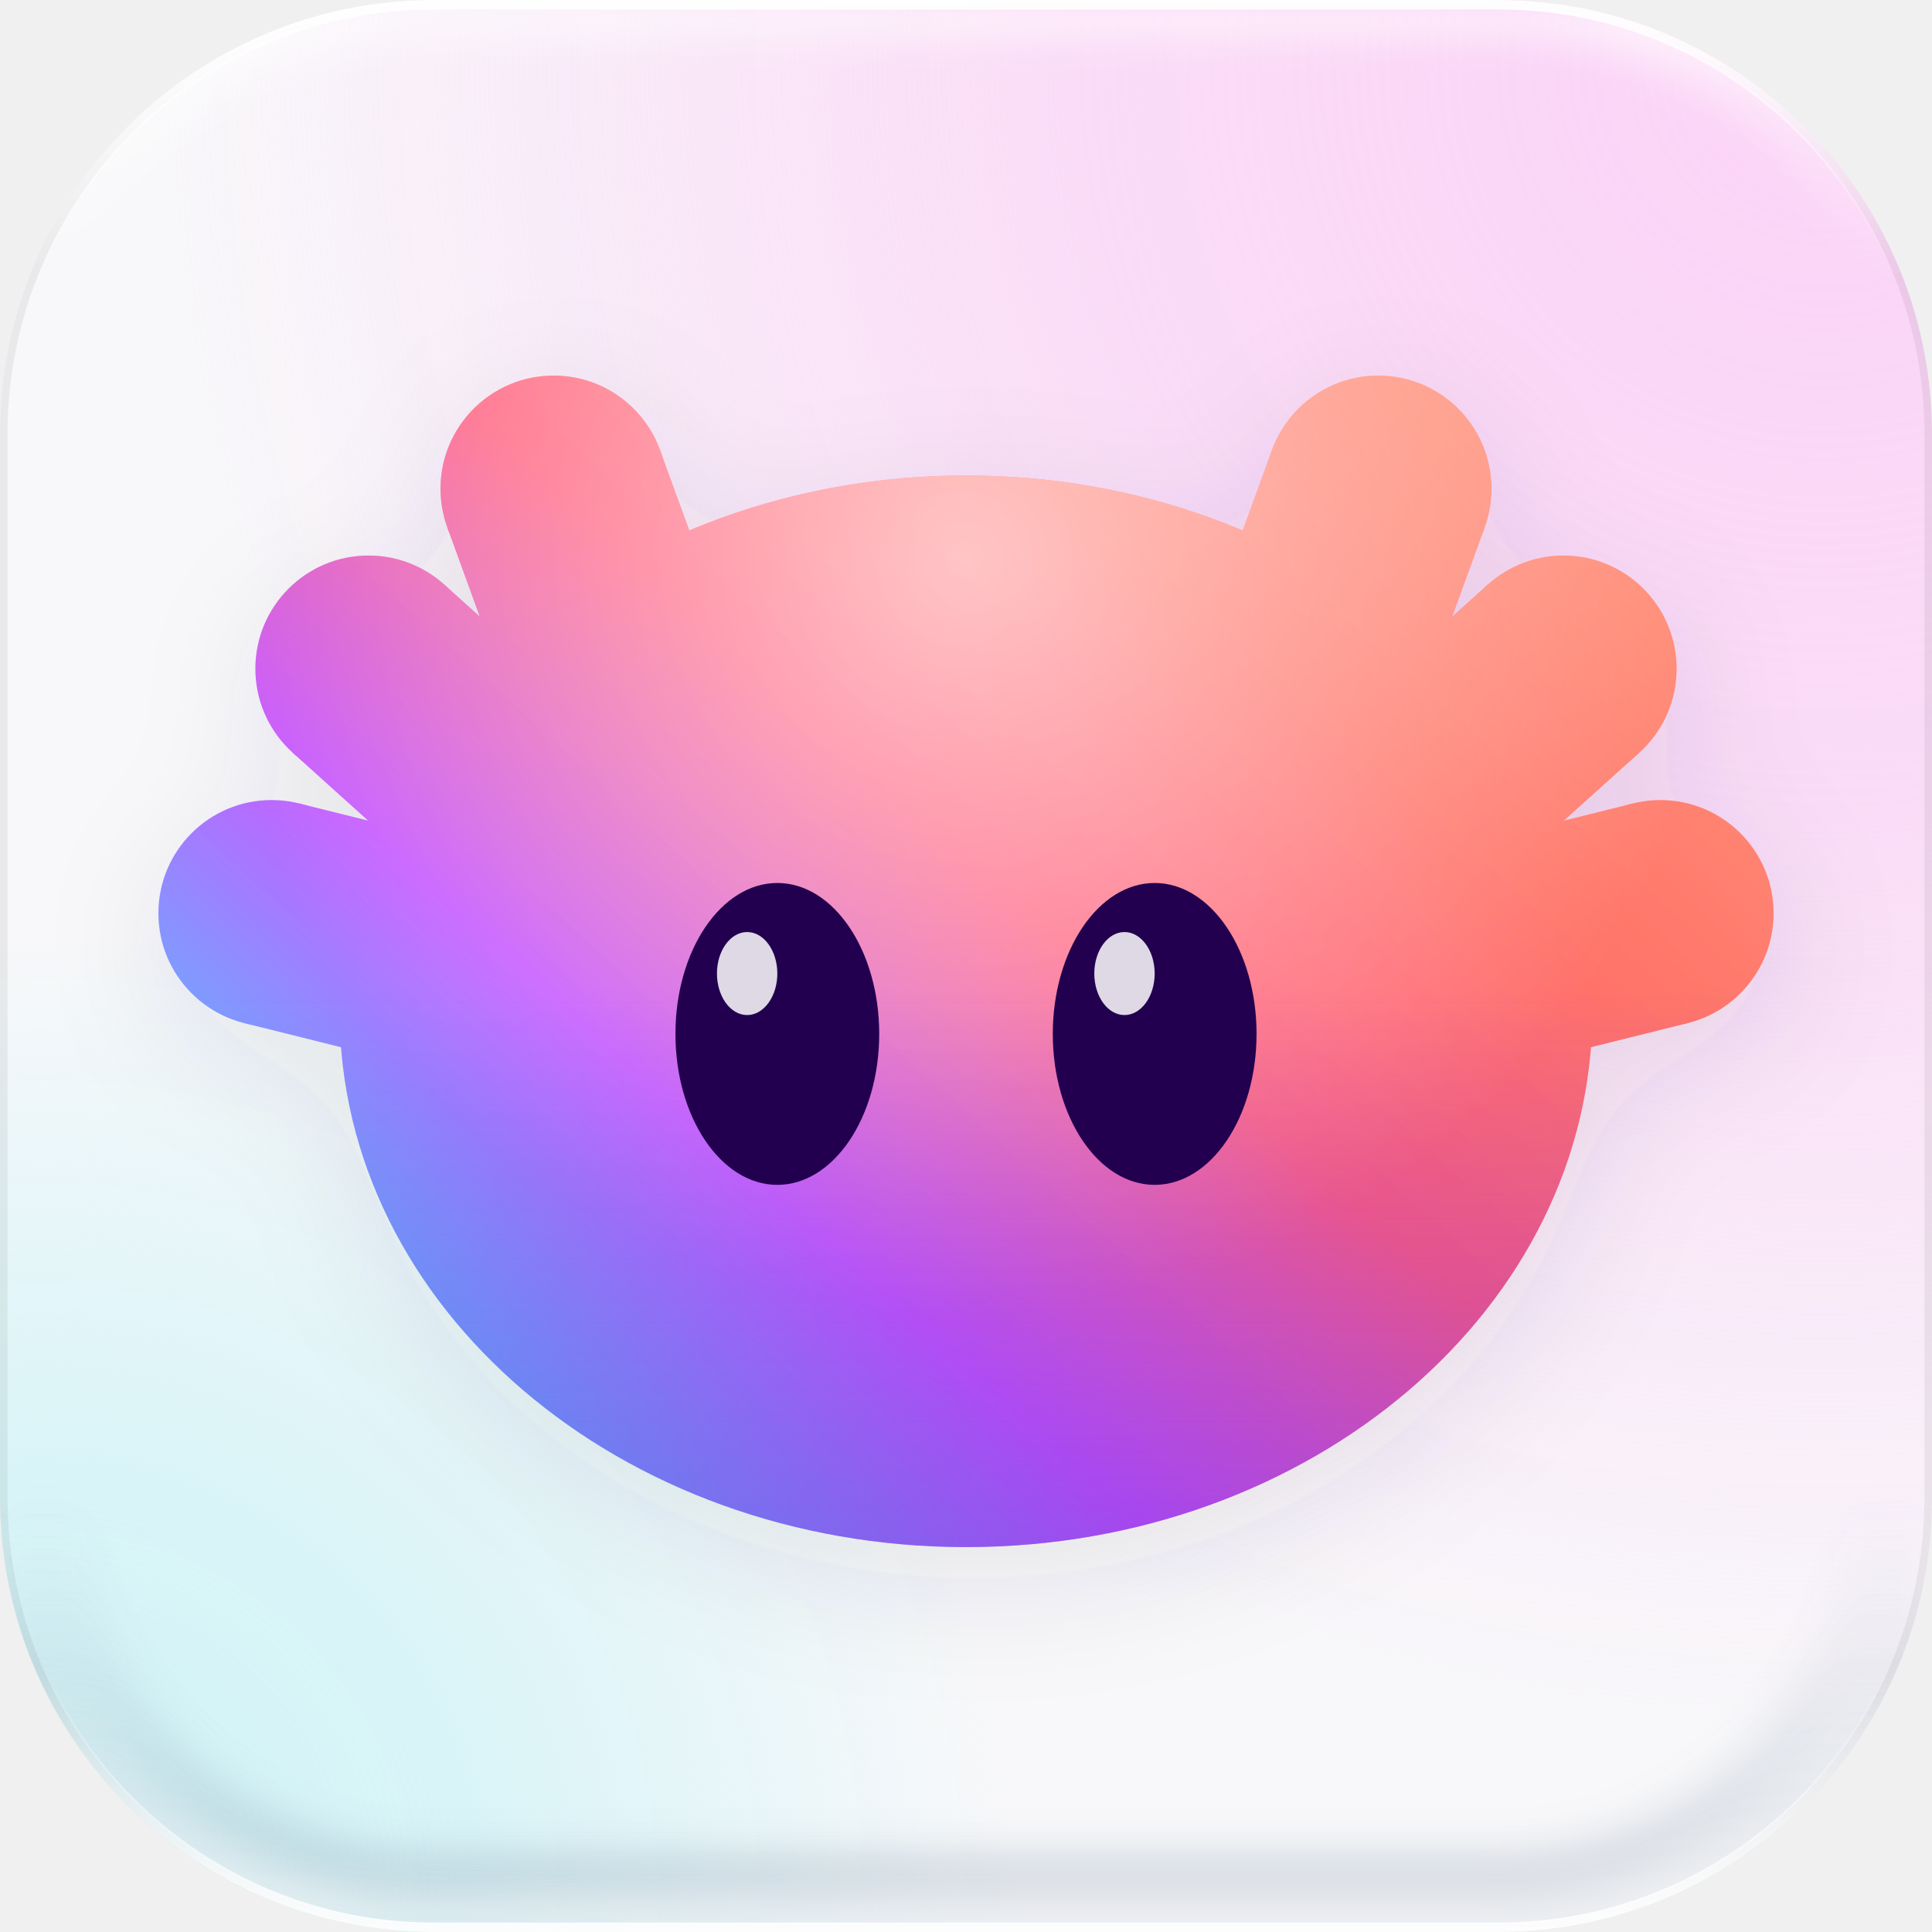
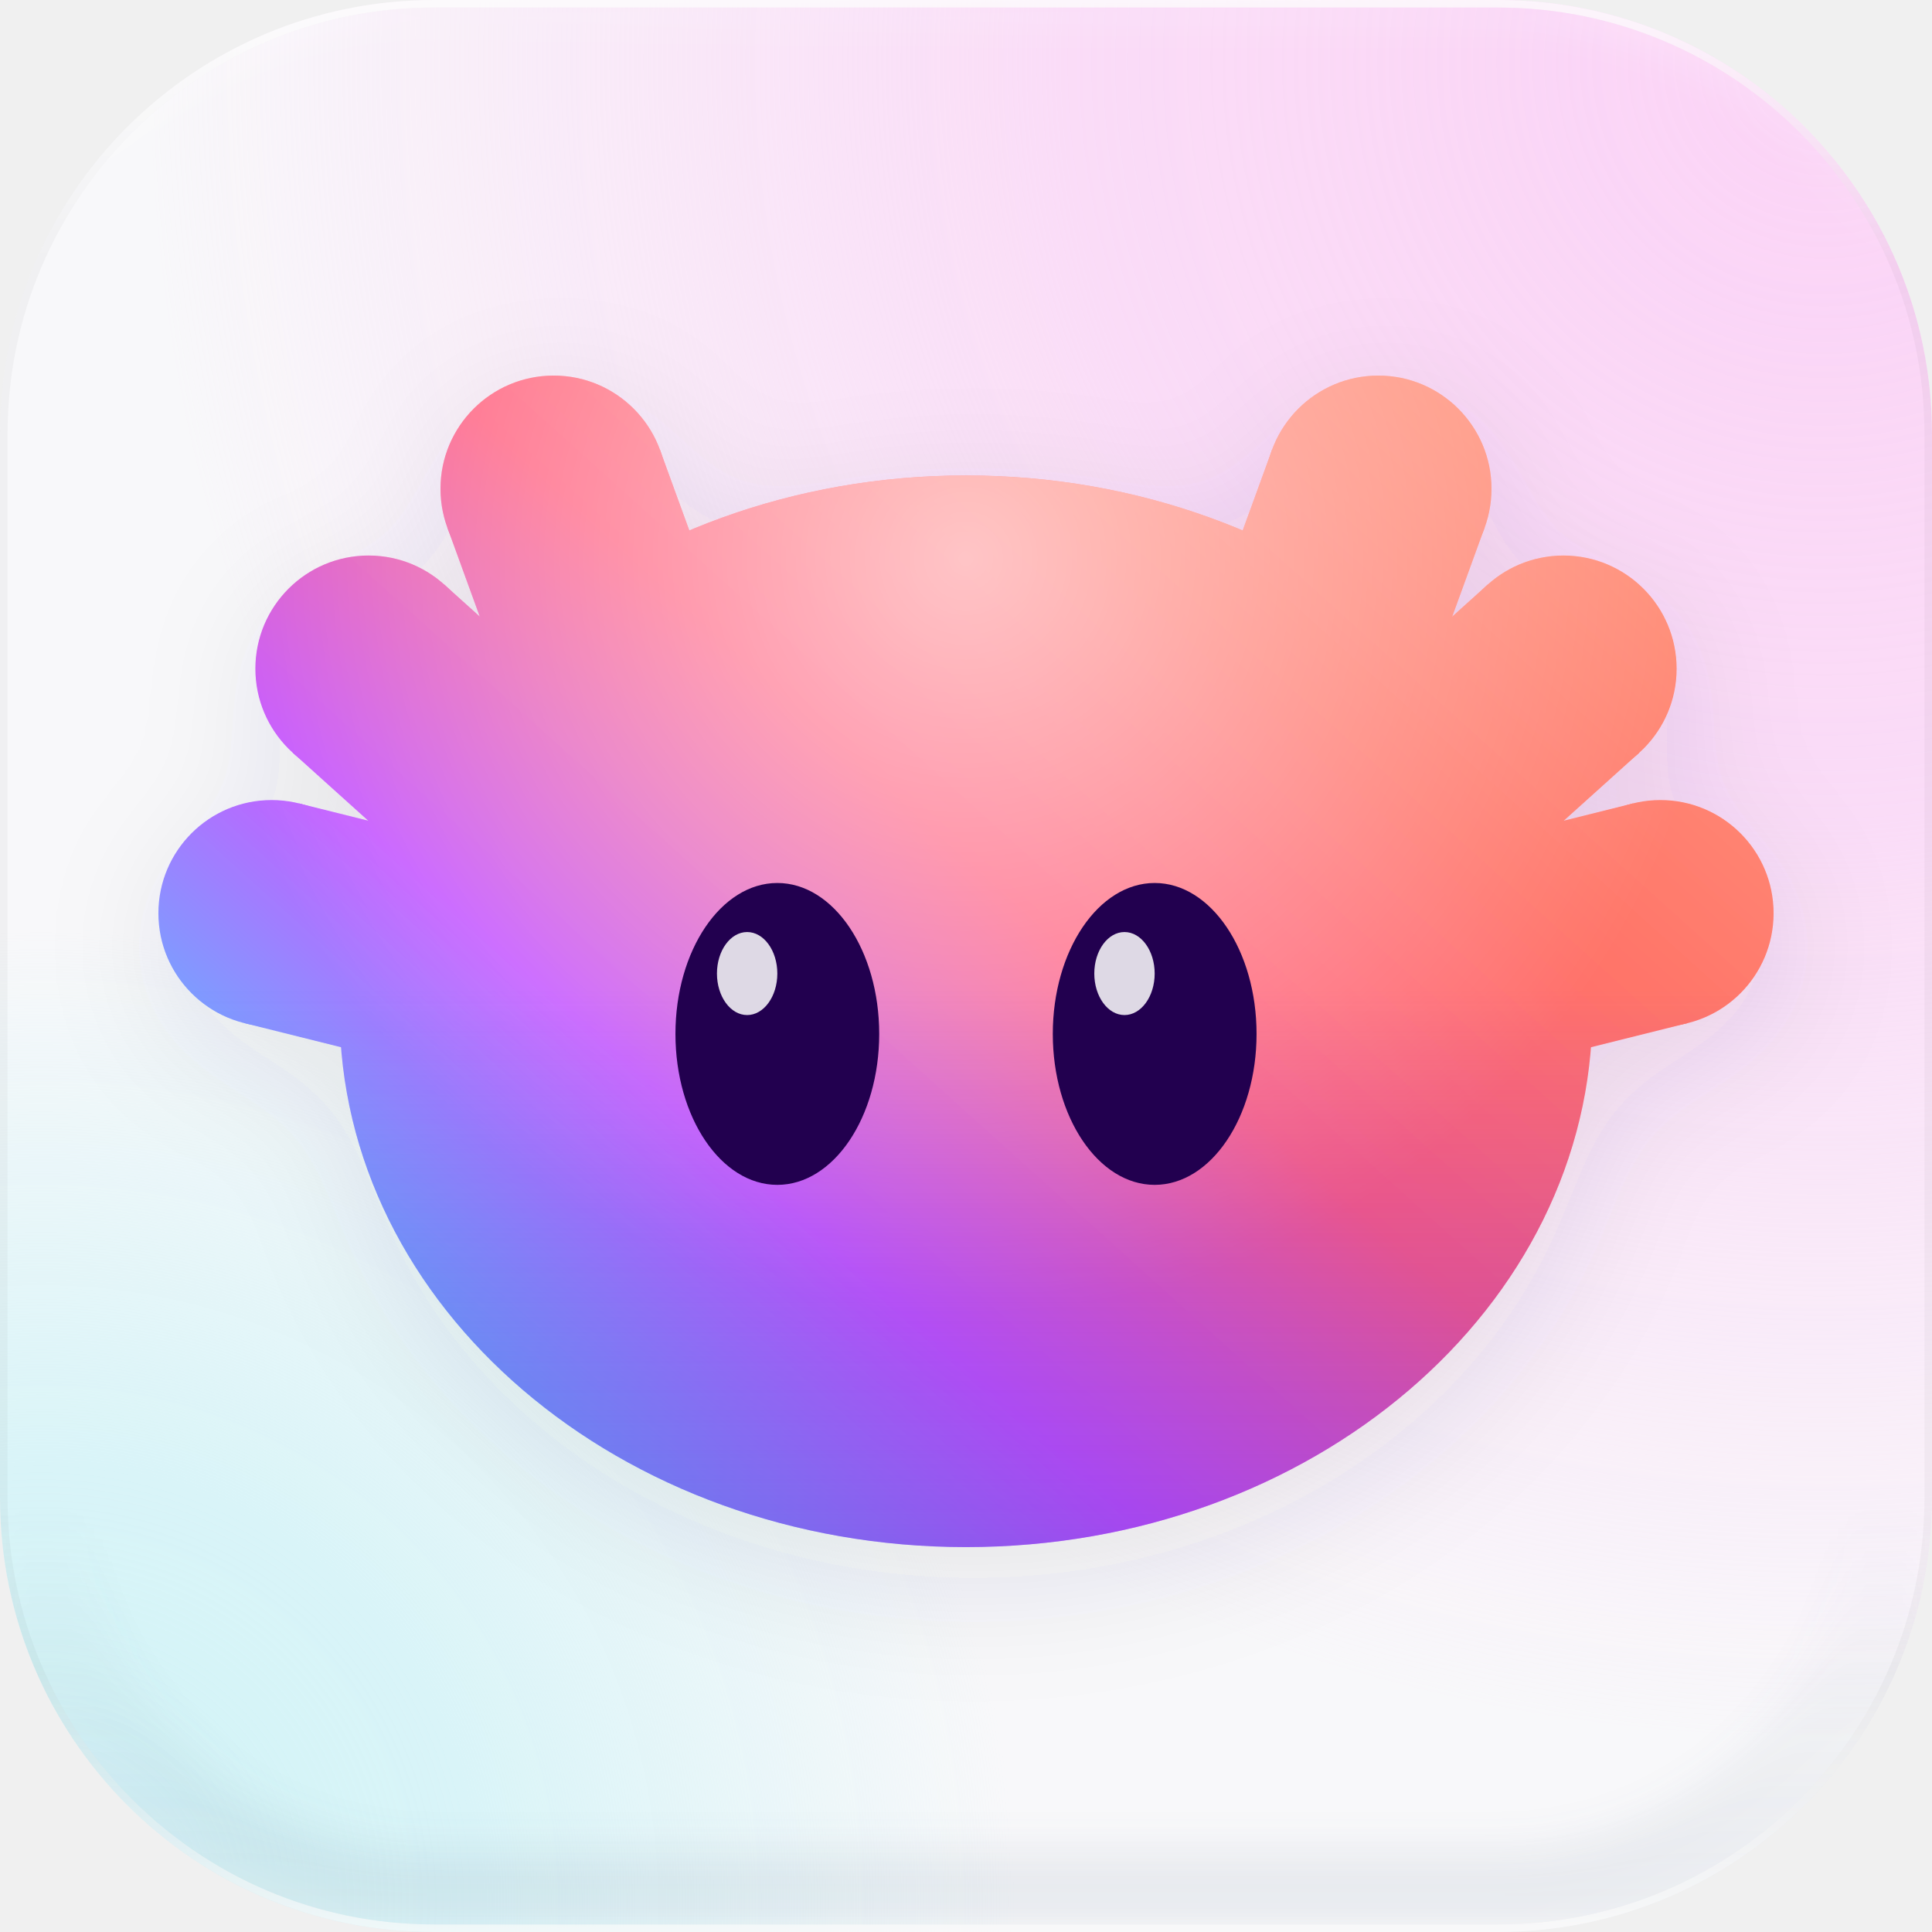
<svg xmlns="http://www.w3.org/2000/svg" viewBox="0 0 512 512" width="1024" height="1024">
  <clipPath id="tile">
    <rect width="512" height="512" rx="115" />
  </clipPath>
  <g clip-path="url(#tile)">
    <defs>
      <linearGradient id="g1bg" x1="0" y1="0" x2="1" y2="1">
        <stop offset="0" stop-color="#f8f8fa" />
        <stop offset="1" stop-color="#f8f8fa" />
      </linearGradient>
      <radialGradient id="g1glow" cx=".5" cy=".5" r=".5">
        <stop offset="0" stop-color="#ffffff" stop-opacity=".55" />
        <stop offset="1" stop-color="#ffffff" stop-opacity="0" />
      </radialGradient>
      <linearGradient id="g1b" x1="400" y1="150" x2="130" y2="450" gradientUnits="userSpaceOnUse">
        <stop offset="0" stop-color="#ff8f78" />
        <stop offset="0.22" stop-color="#ff7469" />
        <stop offset="0.45" stop-color="#ff5f7e" />
        <stop offset="0.7" stop-color="#c65cff" />
        <stop offset="1" stop-color="#3fd4ff" />
      </linearGradient>
      <radialGradient id="g1hi" cx="256" cy="186" r="200" gradientUnits="userSpaceOnUse">
        <stop offset="0" stop-color="#fff" stop-opacity=".6" />
        <stop offset="1" stop-color="#fff" stop-opacity="0" />
      </radialGradient>
      <linearGradient id="g1lo" x1="0" y1="300" x2="0" y2="450" gradientUnits="userSpaceOnUse">
        <stop offset="0" stop-color="#7a2ad8" stop-opacity="0" />
        <stop offset="1" stop-color="#7a2ad8" stop-opacity=".45" />
      </linearGradient>
      <mask id="g1c" maskUnits="userSpaceOnUse" x="0" y="0" width="512" height="512">
        <g fill="#fff">
          <ellipse cx="256" cy="306" rx="166" ry="142" />
          <circle cx="161.778" cy="208.872" r="30" />
          <circle cx="146.73" cy="167.526" r="30" />
          <polygon points="189.969,198.611 174.92,157.265 118.539,177.786 133.588,219.133" />
          <circle cx="130.371" cy="244.656" r="30" />
          <circle cx="97.673" cy="215.214" r="30" />
          <polygon points="150.445,222.362 117.747,192.92 77.599,237.509 110.297,266.95" />
          <circle cx="114.668" cy="290.664" r="30" />
          <circle cx="71.975" cy="280.019" r="30" />
          <polygon points="121.925,261.555 79.232,250.911 64.717,309.128 107.41,319.773" />
          <circle cx="350.222" cy="208.872" r="30" />
          <circle cx="365.27" cy="167.526" r="30" />
          <polygon points="378.412,219.133 393.461,177.786 337.08,157.265 322.031,198.611" />
          <circle cx="381.629" cy="244.656" r="30" />
          <circle cx="414.327" cy="215.214" r="30" />
          <polygon points="401.703,266.95 434.401,237.509 394.253,192.92 361.555,222.362" />
          <circle cx="397.332" cy="290.664" r="30" />
          <circle cx="440.025" cy="280.019" r="30" />
          <polygon points="404.59,319.773 447.283,309.128 432.768,250.911 390.075,261.555" />
        </g>
      </mask>
      <filter id="g1f" x="-30%" y="-30%" width="160%" height="160%">
        <feDropShadow dy="3" stdDeviation="5" flood-color="#3a2c55" flood-opacity="0.2" result="near" />
        <feDropShadow dy="9" stdDeviation="17.5" flood-color="#3a2c55" flood-opacity="0.1" />
      </filter>
      <radialGradient id="g1gl0">
        <stop offset="0" stop-color="#fbd3f6" />
        <stop offset=".45" stop-color="#fbd3f6" stop-opacity=".75" />
        <stop offset="1" stop-color="#fbd3f6" stop-opacity="0" />
      </radialGradient>
      <radialGradient id="g1gl1">
        <stop offset="0" stop-color="#cff3f7" />
        <stop offset=".45" stop-color="#cff3f7" stop-opacity=".75" />
        <stop offset="1" stop-color="#cff3f7" stop-opacity="0" />
      </radialGradient>
      <linearGradient id="g1rim" x1="0" y1="0" x2="1" y2="1">
        <stop offset="0" stop-color="#fff" stop-opacity="0" />
        <stop offset=".5" stop-color="#fff" stop-opacity="0" />
        <stop offset="1" stop-color="#fff" stop-opacity="0" />
      </linearGradient>
      <radialGradient id="g1sh">
        <stop offset="0" stop-color="#7a3cc0" stop-opacity="0.25" />
        <stop offset="1" stop-color="#7a3cc0" stop-opacity="0" />
      </radialGradient>
    </defs>
    <rect width="512" height="512" fill="url(#g1bg)" />
    <circle cx="480" cy="20" r="440" fill="url(#g1gl0)" />
    <circle cx="10" cy="505" r="260" fill="url(#g1gl1)" />
    <ellipse cx="256" cy="450" rx="140" ry="20" fill="url(#${id}sh)" />
    <g transform="translate(0 -38)">
      <g filter="url(#g1f)">
        <g fill="url(#g1b)">
          <ellipse cx="256" cy="306" rx="166" ry="142" />
          <circle cx="161.778" cy="208.872" r="30" />
          <circle cx="146.73" cy="167.526" r="30" />
          <polygon points="189.969,198.611 174.92,157.265 118.539,177.786 133.588,219.133" />
          <circle cx="130.371" cy="244.656" r="30" />
          <circle cx="97.673" cy="215.214" r="30" />
          <polygon points="150.445,222.362 117.747,192.92 77.599,237.509 110.297,266.95" />
          <circle cx="114.668" cy="290.664" r="30" />
          <circle cx="71.975" cy="280.019" r="30" />
          <polygon points="121.925,261.555 79.232,250.911 64.717,309.128 107.41,319.773" />
          <circle cx="350.222" cy="208.872" r="30" />
          <circle cx="365.27" cy="167.526" r="30" />
          <polygon points="378.412,219.133 393.461,177.786 337.08,157.265 322.031,198.611" />
          <circle cx="381.629" cy="244.656" r="30" />
          <circle cx="414.327" cy="215.214" r="30" />
          <polygon points="401.703,266.95 434.401,237.509 394.253,192.92 361.555,222.362" />
          <circle cx="397.332" cy="290.664" r="30" />
          <circle cx="440.025" cy="280.019" r="30" />
          <polygon points="404.59,319.773 447.283,309.128 432.768,250.911 390.075,261.555" />
        </g>
      </g>
      <g mask="url(#g1c)">
        <rect width="512" height="512" fill="url(#g1hi)" />
        <rect width="512" height="512" fill="url(#g1lo)" />
      </g>
      <ellipse cx="206" cy="312" rx="27" ry="40" fill="#22004f" />
      <ellipse cx="198" cy="296" rx="8" ry="11" fill="#fff" opacity=".85" />
      <ellipse cx="306" cy="312" rx="27" ry="40" fill="#22004f" />
      <ellipse cx="298" cy="296" rx="8" ry="11" fill="#fff" opacity=".85" />
    </g>
    <defs>
      <linearGradient id="g1bv" x1="0" y1="0" x2="0" y2="1">
-         <stop offset="0" stop-color="#ffffff" stop-opacity="1" />
+         <stop offset="0" stop-color="#ffffff" stop-opacity="0.8" />
        <stop offset=".14" stop-color="#ffffff" stop-opacity="0" />
        <stop offset=".86" stop-color="#ffffff" stop-opacity="0" />
-         <stop offset="1" stop-color="#ffffff" stop-opacity="0.95" />
+         <stop offset="1" stop-color="#ffffff" stop-opacity="0.7" />
      </linearGradient>
      <linearGradient id="g1bs" x1="0" y1="0" x2="0" y2="1">
        <stop offset=".78" stop-color="#7d8ea3" stop-opacity="0" />
-         <stop offset="1" stop-color="#7d8ea3" stop-opacity="0.3" />
+         <stop offset="1" stop-color="#7d8ea3" stop-opacity="0.15" />
      </linearGradient>
      <filter id="g1bb" x="-5%" y="-5%" width="110%" height="110%">
        <feGaussianBlur stdDeviation="5" />
      </filter>
    </defs>
    <rect width="512" height="512" rx="115" fill="none" stroke="url(#g1bs)" stroke-width="44" filter="url(#g1bb)" />
-     <rect width="512" height="512" rx="115" fill="none" stroke="#000" stroke-opacity="0.06" stroke-width="4" />
-     <rect width="512" height="512" rx="115" fill="none" stroke="url(#g1bv)" stroke-width="18" filter="url(#g1bb)" opacity=".7" />
-     <rect width="512" height="512" rx="115" fill="none" stroke="url(#g1bv)" stroke-width="5" />
+     <rect width="512" height="512" rx="115" fill="none" stroke="#000" stroke-opacity="0.035" stroke-width="4" />
+     <rect width="512" height="512" rx="115" fill="none" stroke="url(#g1bv)" stroke-width="10" filter="url(#g1bb)" opacity=".35" />
+     <rect width="512" height="512" rx="115" fill="none" stroke="url(#g1bv)" stroke-width="4" />
  </g>
</svg>
